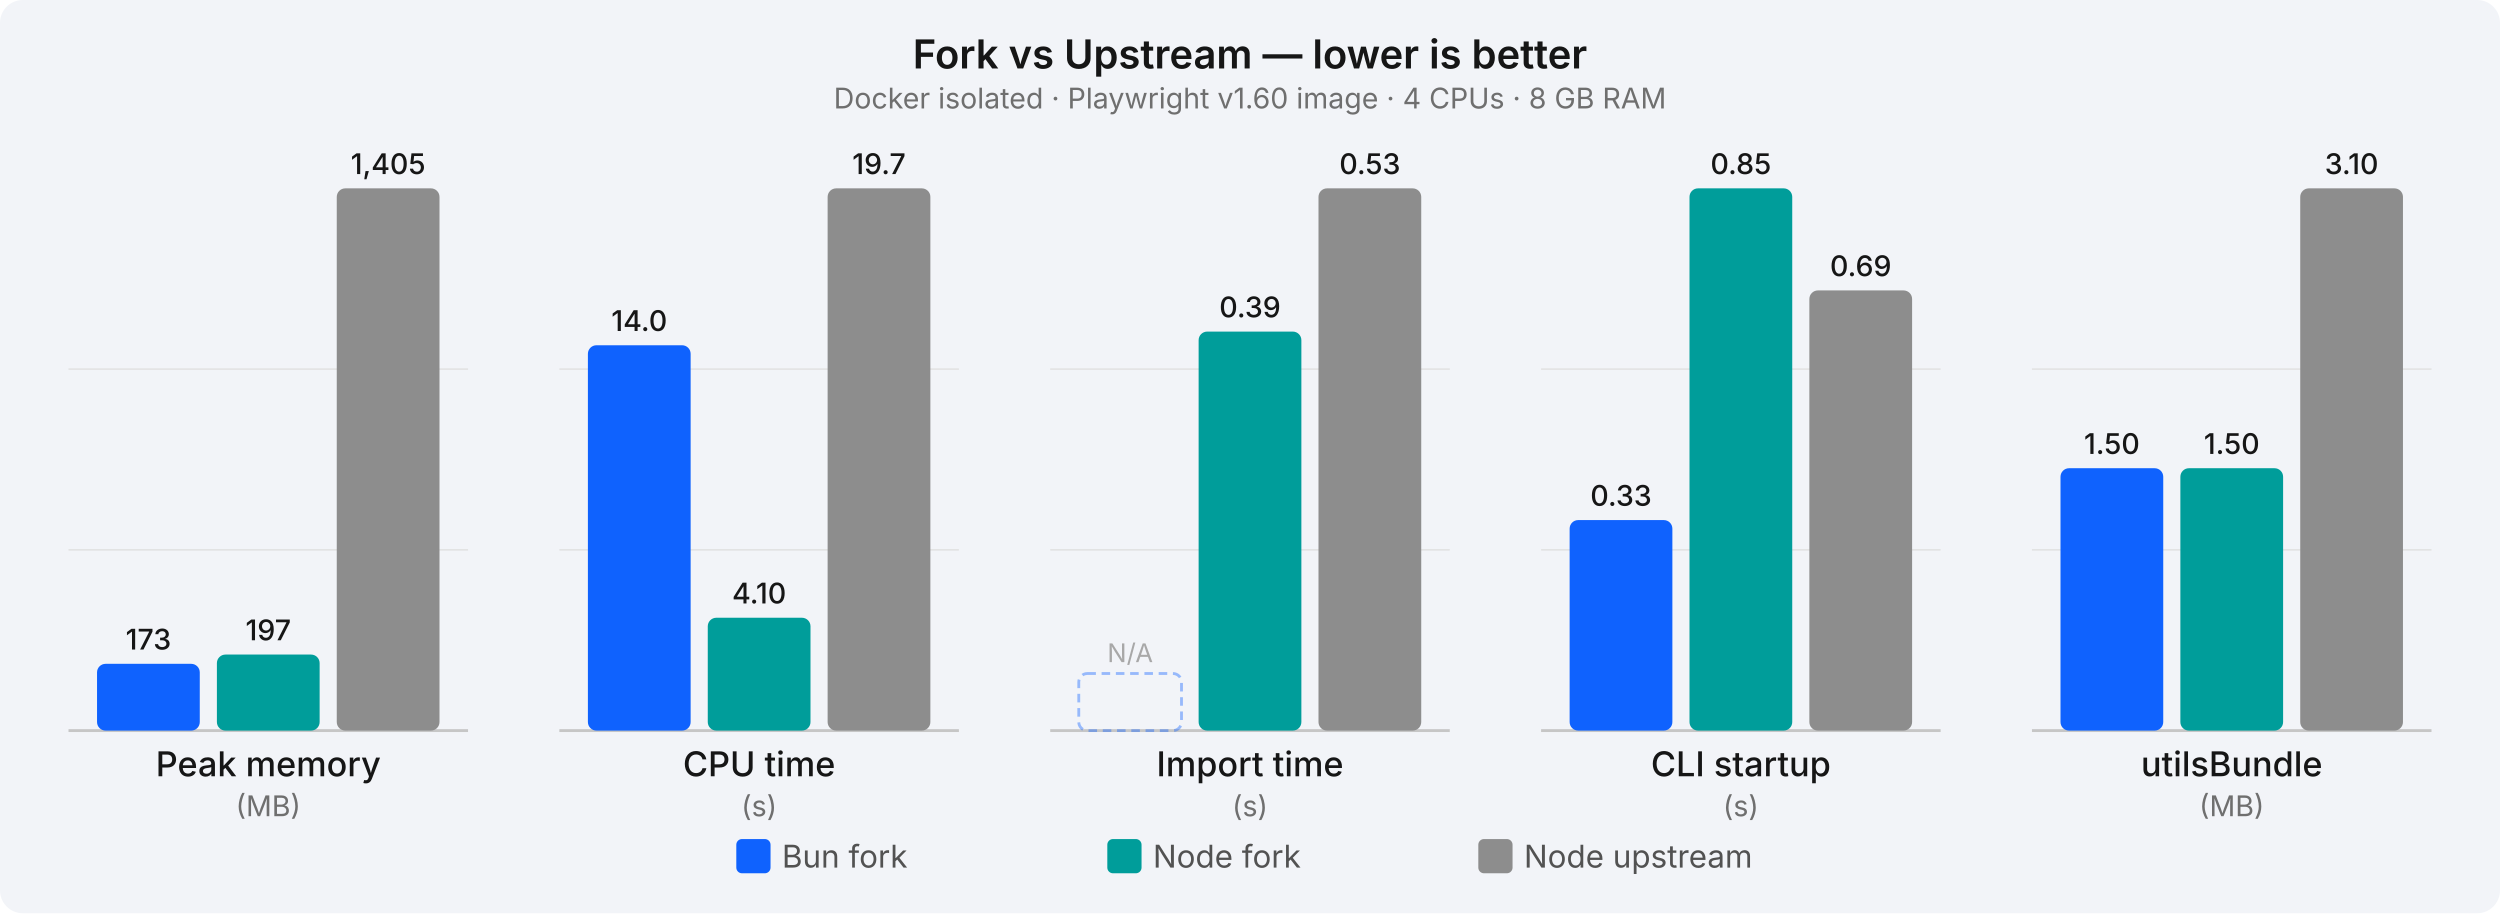
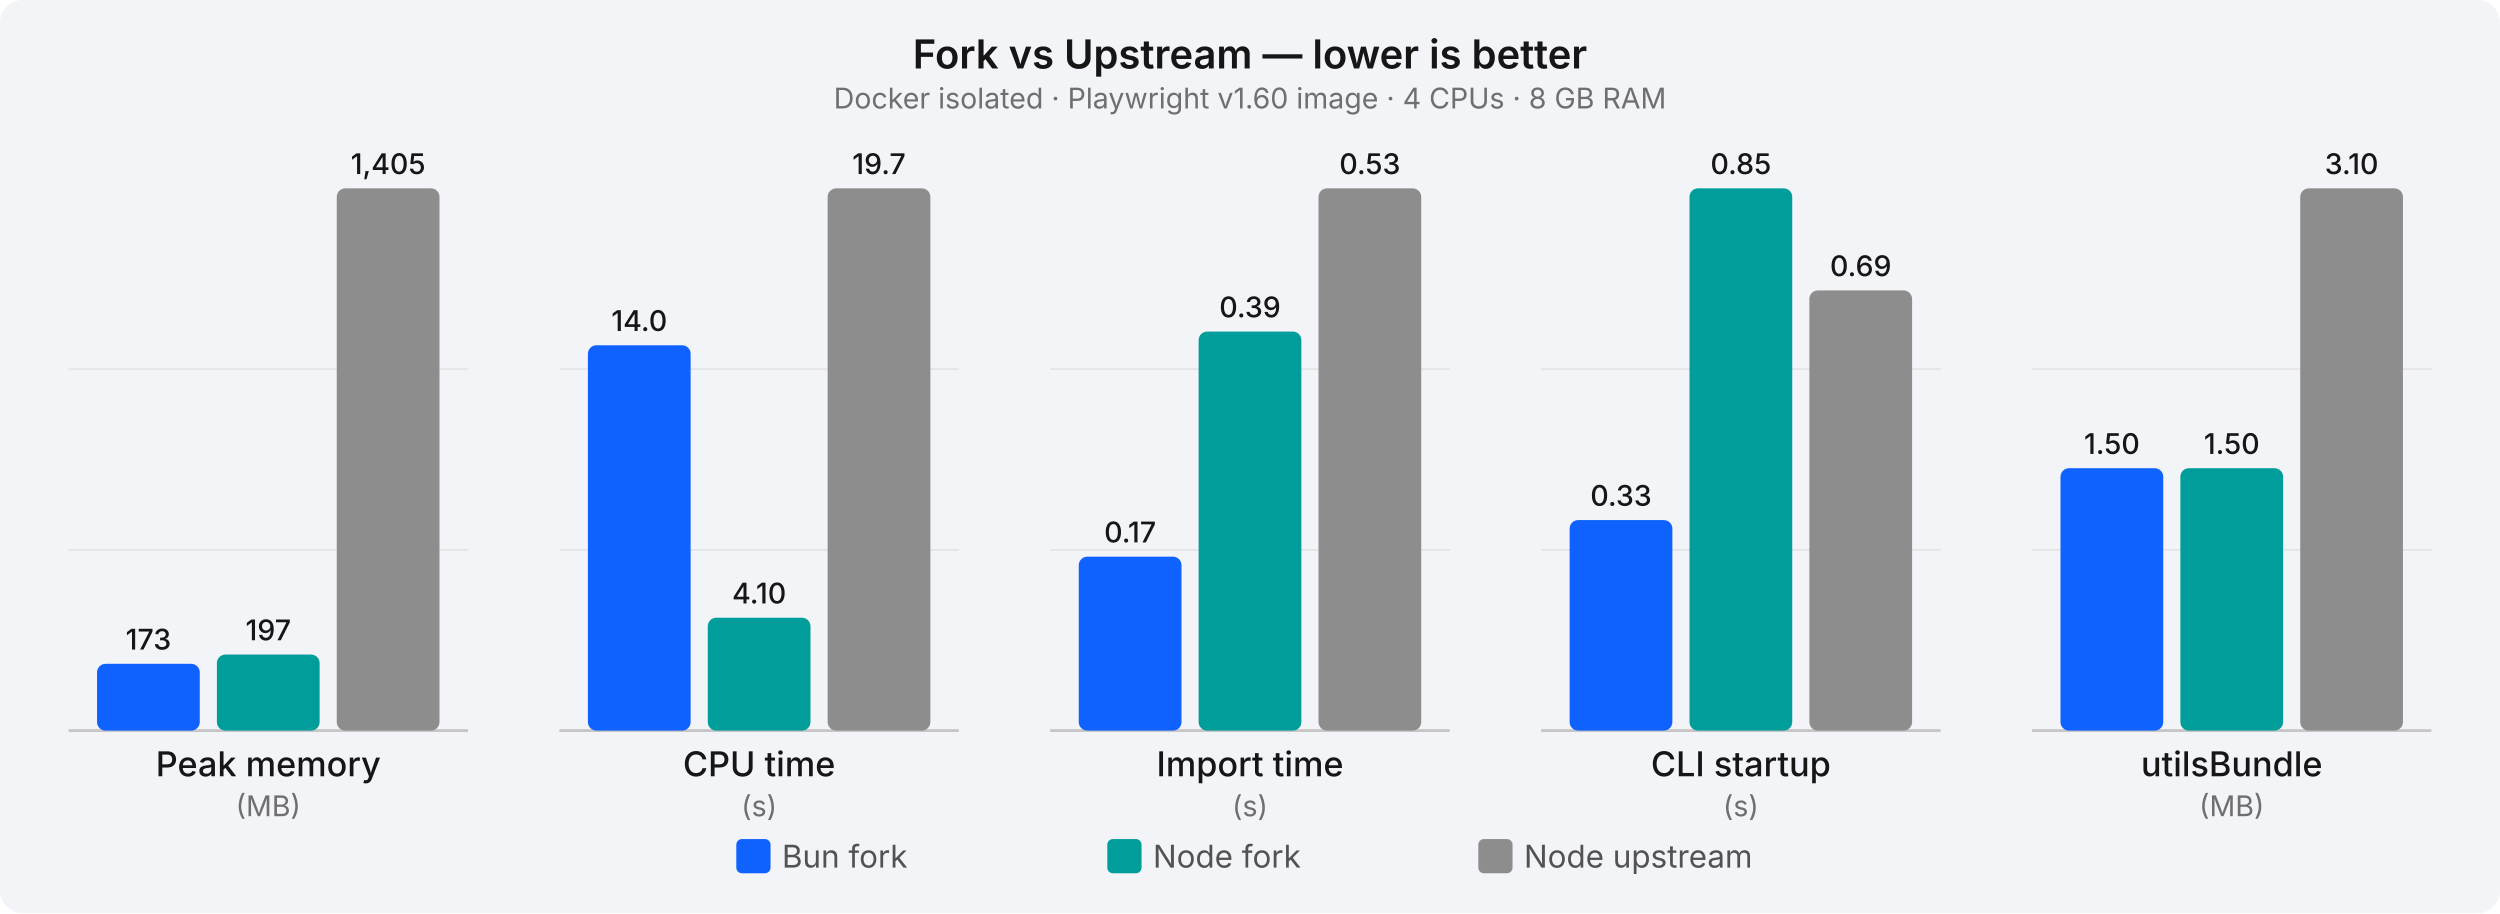
<svg xmlns="http://www.w3.org/2000/svg" viewBox="0 0 876 320" width="876" height="320" font-family="'IBM Plex Sans', Inter, -apple-system, BlinkMacSystemFont, 'Segoe UI', Helvetica, Arial, sans-serif">
  <rect width="876" height="320" fill="#f2f4f8" rx="8" />
  <text x="438" y="24" text-anchor="middle" font-size="14" font-weight="600" fill="#161616">Fork vs Upstream — lower is better</text>
  <text x="438" y="24" text-anchor="middle" font-size="10" fill="#6f6f6f" dy="14">Docker isolated · Playwright v1.60 image · 4 CPUs · 8 GB RAM</text>
  <rect x="258" y="294" width="12" height="12" rx="2" fill="#0f62fe" />
  <text x="274" y="304" font-size="11" fill="#525252">Bun fork</text>
  <rect x="388" y="294" width="12" height="12" rx="2" fill="#009d9a" />
  <text x="404" y="304" font-size="11" fill="#525252">Node fork</text>
  <rect x="518" y="294" width="12" height="12" rx="2" fill="#8d8d8d" />
  <text x="534" y="304" font-size="11" fill="#525252">Node upstream</text>
  <line x1="24" y1="192.667" x2="164" y2="192.667" stroke="#e0e0e0" stroke-width="0.5" />
  <line x1="24" y1="129.333" x2="164" y2="129.333" stroke="#e0e0e0" stroke-width="0.5" />
  <line x1="24" y1="256" x2="164" y2="256" stroke="#c6c6c6" stroke-width="1" />
  <rect x="34" y="232.605" width="36" height="23.395" rx="3" fill="#0f62fe" />
  <text x="52" y="227.605" text-anchor="middle" font-size="10" font-weight="500" fill="#161616">173</text>
  <rect x="76" y="229.359" width="36" height="26.641" rx="3" fill="#009d9a" />
  <text x="94" y="224.359" text-anchor="middle" font-size="10" font-weight="500" fill="#161616">197</text>
  <rect x="118" y="66" width="36" height="190" rx="3" fill="#8d8d8d" />
  <text x="136" y="61" text-anchor="middle" font-size="10" font-weight="500" fill="#161616">1,405</text>
  <text x="94" y="272" text-anchor="middle" font-size="12" font-weight="500" fill="#161616">Peak memory</text>
  <text x="94" y="286" text-anchor="middle" font-size="10" fill="#6f6f6f">(MB)</text>
  <line x1="196" y1="192.667" x2="336" y2="192.667" stroke="#e0e0e0" stroke-width="0.5" />
  <line x1="196" y1="129.333" x2="336" y2="129.333" stroke="#e0e0e0" stroke-width="0.5" />
  <line x1="196" y1="256" x2="336" y2="256" stroke="#c6c6c6" stroke-width="1" />
  <rect x="206" y="120.975" width="36" height="135.025" rx="3" fill="#0f62fe" />
  <text x="224" y="115.975" text-anchor="middle" font-size="10" font-weight="500" fill="#161616">14.0</text>
  <rect x="248" y="216.457" width="36" height="39.543" rx="3" fill="#009d9a" />
  <text x="266" y="211.457" text-anchor="middle" font-size="10" font-weight="500" fill="#161616">4.10</text>
  <rect x="290" y="66" width="36" height="190" rx="3" fill="#8d8d8d" />
  <text x="308" y="61" text-anchor="middle" font-size="10" font-weight="500" fill="#161616">19.7</text>
  <text x="266" y="272" text-anchor="middle" font-size="12" font-weight="500" fill="#161616">CPU time</text>
  <text x="266" y="286" text-anchor="middle" font-size="10" fill="#6f6f6f">(s)</text>
  <line x1="368" y1="192.667" x2="508" y2="192.667" stroke="#e0e0e0" stroke-width="0.5" />
  <line x1="368" y1="129.333" x2="508" y2="129.333" stroke="#e0e0e0" stroke-width="0.5" />
  <line x1="368" y1="256" x2="508" y2="256" stroke="#c6c6c6" stroke-width="1" />
-   <rect x="378" y="236" width="36" height="20" rx="3" fill="none" stroke="#0f62fe" stroke-dasharray="3,2" opacity="0.4" />
-   <text x="396" y="232" text-anchor="middle" font-size="9" fill="#a8a8a8">N/A</text>
+   <rect x="378" y="195.057" width="36" height="60.943" rx="3" fill="#0f62fe" />
+   <text x="396" y="190.057" text-anchor="middle" font-size="10" font-weight="500" fill="#161616">0.17</text>
  <rect x="420" y="116.189" width="36" height="139.811" rx="3" fill="#009d9a" />
  <text x="438" y="111.189" text-anchor="middle" font-size="10" font-weight="500" fill="#161616">0.39</text>
  <rect x="462" y="66" width="36" height="190" rx="3" fill="#8d8d8d" />
  <text x="480" y="61" text-anchor="middle" font-size="10" font-weight="500" fill="#161616">0.53</text>
  <text x="438" y="272" text-anchor="middle" font-size="12" font-weight="500" fill="#161616">Import time</text>
  <text x="438" y="286" text-anchor="middle" font-size="10" fill="#6f6f6f">(s)</text>
  <line x1="540" y1="192.667" x2="680" y2="192.667" stroke="#e0e0e0" stroke-width="0.5" />
  <line x1="540" y1="129.333" x2="680" y2="129.333" stroke="#e0e0e0" stroke-width="0.5" />
  <line x1="540" y1="256" x2="680" y2="256" stroke="#c6c6c6" stroke-width="1" />
  <rect x="550" y="182.235" width="36" height="73.765" rx="3" fill="#0f62fe" />
  <text x="568" y="177.235" text-anchor="middle" font-size="10" font-weight="500" fill="#161616">0.33</text>
  <rect x="592" y="66" width="36" height="190" rx="3" fill="#009d9a" />
  <text x="610" y="61" text-anchor="middle" font-size="10" font-weight="500" fill="#161616">0.85</text>
  <rect x="634" y="101.765" width="36" height="154.235" rx="3" fill="#8d8d8d" />
  <text x="652" y="96.765" text-anchor="middle" font-size="10" font-weight="500" fill="#161616">0.69</text>
  <text x="610" y="272" text-anchor="middle" font-size="12" font-weight="500" fill="#161616">CLI startup</text>
  <text x="610" y="286" text-anchor="middle" font-size="10" fill="#6f6f6f">(s)</text>
  <line x1="712" y1="192.667" x2="852" y2="192.667" stroke="#e0e0e0" stroke-width="0.5" />
  <line x1="712" y1="129.333" x2="852" y2="129.333" stroke="#e0e0e0" stroke-width="0.5" />
  <line x1="712" y1="256" x2="852" y2="256" stroke="#c6c6c6" stroke-width="1" />
  <rect x="722" y="164.065" width="36" height="91.935" rx="3" fill="#0f62fe" />
  <text x="740" y="159.065" text-anchor="middle" font-size="10" font-weight="500" fill="#161616">1.50</text>
  <rect x="764" y="164.065" width="36" height="91.935" rx="3" fill="#009d9a" />
  <text x="782" y="159.065" text-anchor="middle" font-size="10" font-weight="500" fill="#161616">1.50</text>
  <rect x="806" y="66" width="36" height="190" rx="3" fill="#8d8d8d" />
  <text x="824" y="61" text-anchor="middle" font-size="10" font-weight="500" fill="#161616">3.10</text>
  <text x="782" y="272" text-anchor="middle" font-size="12" font-weight="500" fill="#161616">utilsBundle</text>
  <text x="782" y="286" text-anchor="middle" font-size="10" fill="#6f6f6f">(MB)</text>
</svg>
